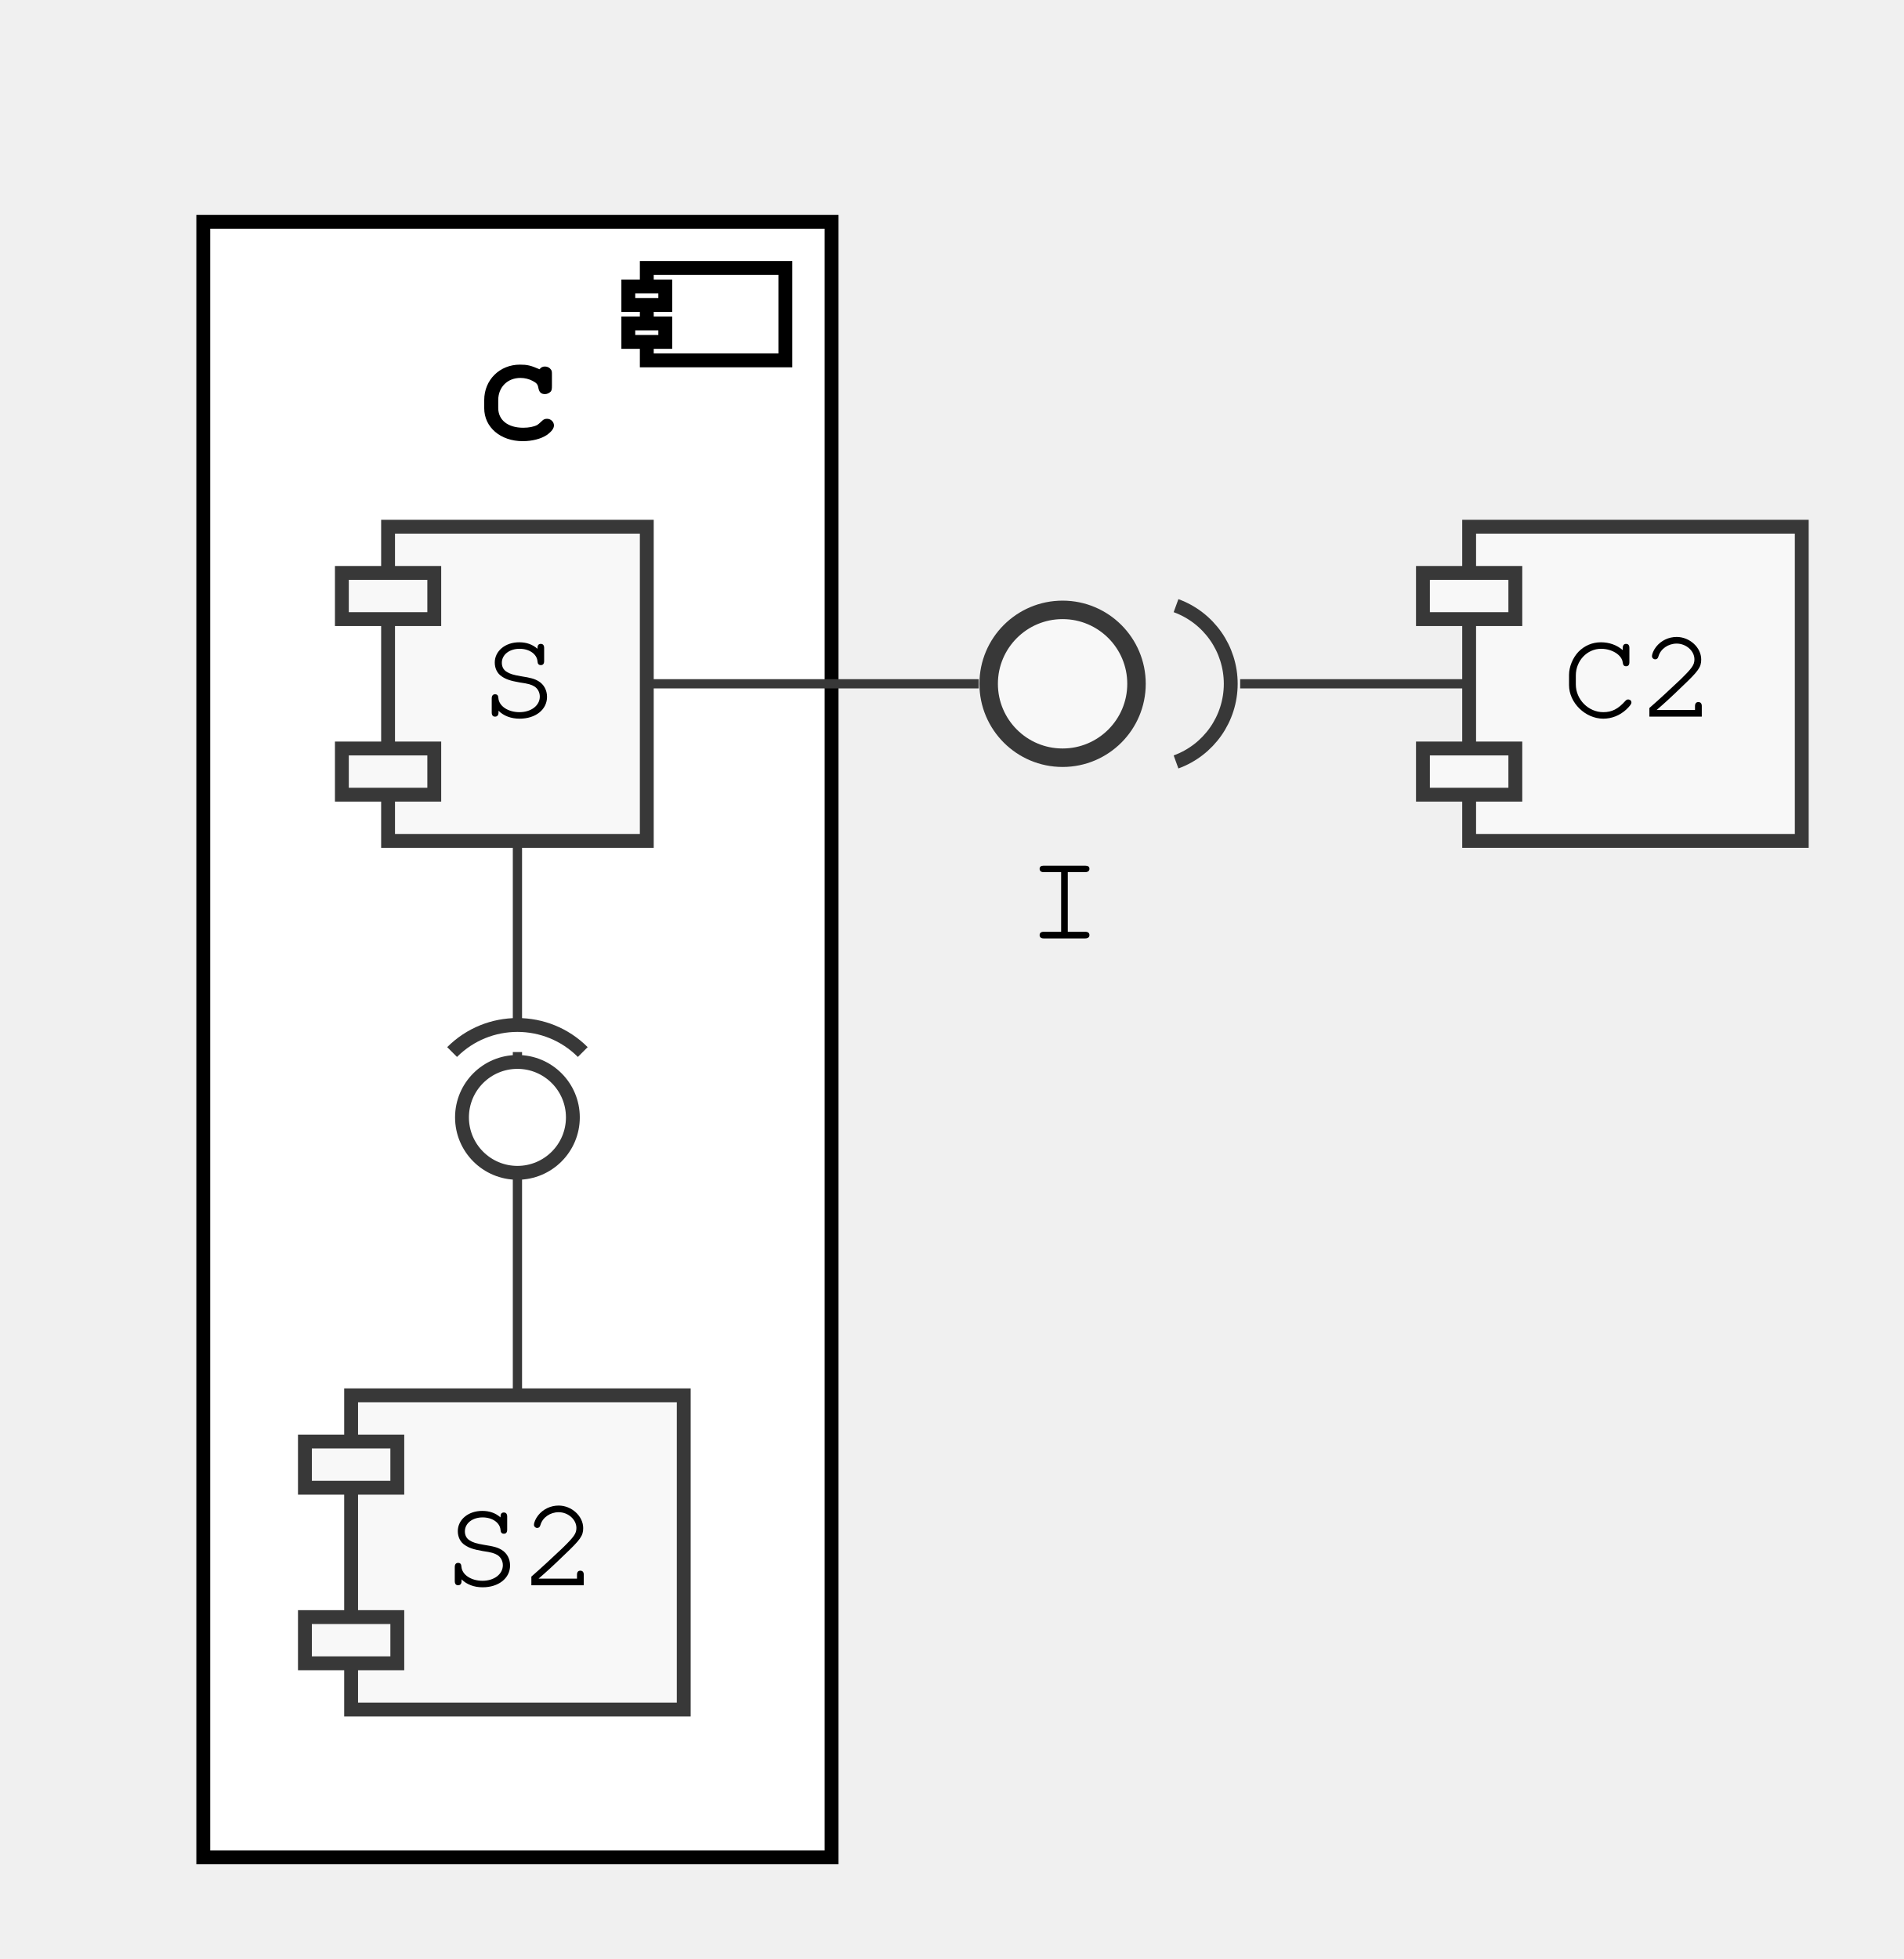
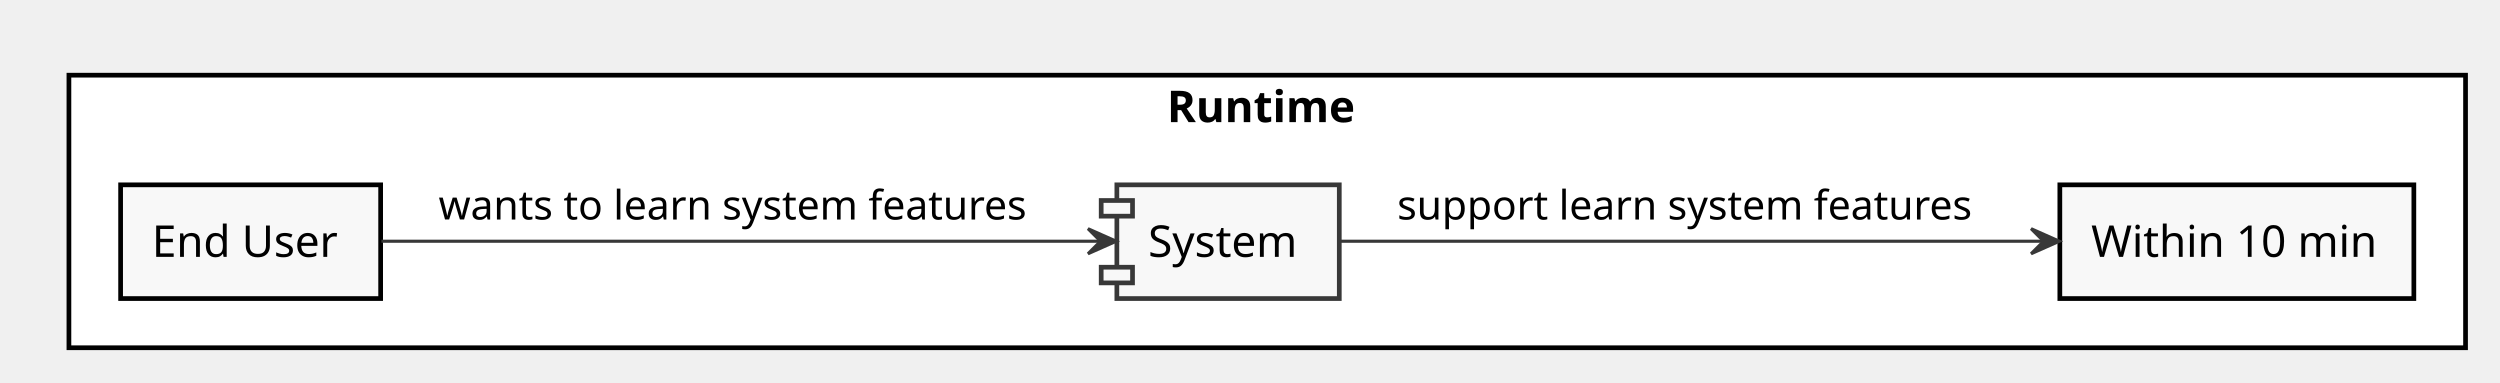
- <svg xmlns="http://www.w3.org/2000/svg" contentScriptType="application/ecmascript" contentStyleType="text/css" height="212px" preserveAspectRatio="none" style="width:206px;height:212px;" version="1.1" viewBox="0 0 206 212" width="206px" zoomAndPan="magnify">
+ <svg xmlns="http://www.w3.org/2000/svg" contentScriptType="application/ecmascript" contentStyleType="text/css" height="122px" preserveAspectRatio="none" style="width:798px;height:122px;" version="1.1" viewBox="0 0 798 122" width="798px" zoomAndPan="magnify">
  <defs />
  <g>
-     <rect fill="#FFFFFF" height="177" style="stroke: #000000; stroke-width: 1.5;" width="68" x="22" y="24" />
-     <rect fill="#FFFFFF" height="10" style="stroke: #000000; stroke-width: 1.5;" width="15" x="70" y="29" />
-     <rect fill="#FFFFFF" height="2" style="stroke: #000000; stroke-width: 1.5;" width="4" x="68" y="31" />
-     <rect fill="#FFFFFF" height="2" style="stroke: #000000; stroke-width: 1.5;" width="4" x="68" y="35" />
-     <text fill="#000000" font-family="Courier" font-size="14" font-weight="bold" lengthAdjust="spacingAndGlyphs" textLength="8" x="52" y="47.555">C</text>
-     <rect fill="#F8F8F8" height="34" style="stroke: #383838; stroke-width: 1.5;" width="28" x="42" y="57" />
-     <rect fill="#F8F8F8" height="5" style="stroke: #383838; stroke-width: 1.5;" width="10" x="37" y="62" />
-     <rect fill="#F8F8F8" height="5" style="stroke: #383838; stroke-width: 1.5;" width="10" x="37" y="81" />
-     <text fill="#000000" font-family="Courier" font-size="14" lengthAdjust="spacingAndGlyphs" textLength="8" x="52" y="77.555">S</text>
-     <rect fill="#F8F8F8" height="34" style="stroke: #383838; stroke-width: 1.5;" width="36" x="38" y="151" />
-     <rect fill="#F8F8F8" height="5" style="stroke: #383838; stroke-width: 1.5;" width="10" x="33" y="156" />
-     <rect fill="#F8F8F8" height="5" style="stroke: #383838; stroke-width: 1.5;" width="10" x="33" y="175" />
-     <text fill="#000000" font-family="Courier" font-size="14" lengthAdjust="spacingAndGlyphs" textLength="16" x="48" y="171.555">S2</text>
-     <ellipse cx="115" cy="74" fill="#F8F8F8" rx="8" ry="8" style="stroke: #383838; stroke-width: 2.0;" />
-     <text fill="#000000" font-family="Courier" font-size="14" lengthAdjust="spacingAndGlyphs" textLength="8" x="111" y="101.555">I</text>
-     <rect fill="#F8F8F8" height="34" style="stroke: #383838; stroke-width: 1.5;" width="36" x="159" y="57" />
-     <rect fill="#F8F8F8" height="5" style="stroke: #383838; stroke-width: 1.5;" width="10" x="154" y="62" />
-     <rect fill="#F8F8F8" height="5" style="stroke: #383838; stroke-width: 1.5;" width="10" x="154" y="81" />
-     <text fill="#000000" font-family="Courier" font-size="14" lengthAdjust="spacingAndGlyphs" textLength="16" x="169" y="77.555">C2</text>
-     <path d="M56,91.03 C56,107.81 56,134.02 56,150.85 " fill="none" id="S-S2" style="stroke: #383838; stroke-width: 1.0;" />
-     <path d="M63.071,113.85 A10,10 0 0 0 48.929 113.85" fill="#FFFFFF" style="stroke: #383838; stroke-width: 1.5;" />
-     <ellipse cx="56" cy="120.921" fill="#FFFFFF" rx="6" ry="6" style="stroke: #383838; stroke-width: 1.5;" />
-     <path d="M70.29,74 C82.17,74 94.04,74 105.92,74 " fill="none" id="S-I" style="stroke: #383838; stroke-width: 1.0;" />
-     <path d="M134.22,74 C142.43,74 150.64,74 158.85,74 " fill="none" id="I&lt;-C2" style="stroke: #383838; stroke-width: 1.0;" />
-     <path d="M127.278,82.457 A9,9 0 0 0 127.278 65.543" fill="none" style="stroke: #383838; stroke-width: 1.5;" />
+     <rect fill="#FFFFFF" height="87" style="stroke: #000000; stroke-width: 1.5;" width="765" x="22" y="24" />
+     <text fill="#000000" font-family="sans-serif" font-size="14" font-weight="bold" lengthAdjust="spacingAndGlyphs" textLength="64" x="372.5" y="38.995">Runtime</text>
+     <rect fill="#F8F8F8" height="36.297" style="stroke: #000000; stroke-width: 1.5;" width="83" x="38.5" y="59" />
+     <text fill="#000000" font-family="sans-serif" font-size="14" lengthAdjust="spacingAndGlyphs" textLength="63" x="48.5" y="81.995">End User</text>
+     <rect fill="#F8F8F8" height="36.297" style="stroke: #000000; stroke-width: 1.5;" width="113" x="657.5" y="59" />
+     <text fill="#000000" font-family="sans-serif" font-size="14" lengthAdjust="spacingAndGlyphs" textLength="93" x="667.5" y="81.995">Within 10 min</text>
+     <rect fill="#F8F8F8" height="36.297" style="stroke: #383838; stroke-width: 1.5;" width="71" x="356.5" y="59" />
+     <rect fill="#F8F8F8" height="5" style="stroke: #383838; stroke-width: 1.5;" width="10" x="351.5" y="64" />
+     <rect fill="#F8F8F8" height="5" style="stroke: #383838; stroke-width: 1.5;" width="10" x="351.5" y="85.297" />
+     <text fill="#000000" font-family="sans-serif" font-size="14" lengthAdjust="spacingAndGlyphs" textLength="51" x="366.5" y="81.995">System</text>
+     <path d="M121.75,77 C181.71,77 291.52,77 351.04,77 " fill="none" id="Source-&gt;System" style="stroke: #383838; stroke-width: 1.0;" />
+     <polygon fill="#383838" points="356.29,77,347.29,73,351.29,77,347.29,81,356.29,77" style="stroke: #383838; stroke-width: 1.0;" />
+     <text fill="#000000" font-family="sans-serif" font-size="13" lengthAdjust="spacingAndGlyphs" textLength="198" x="140" y="70.067">wants to learn system features</text>
+     <path d="M427.69,77 C481.87,77 585.6,77 652.2,77 " fill="none" id="System-&gt;Measure" style="stroke: #383838; stroke-width: 1.0;" />
+     <polygon fill="#383838" points="657.33,77,648.33,73,652.33,77,648.33,81,657.33,77" style="stroke: #383838; stroke-width: 1.0;" />
+     <text fill="#000000" font-family="sans-serif" font-size="13" lengthAdjust="spacingAndGlyphs" textLength="193" x="446" y="70.067">support learn system features</text>
  </g>
</svg>
